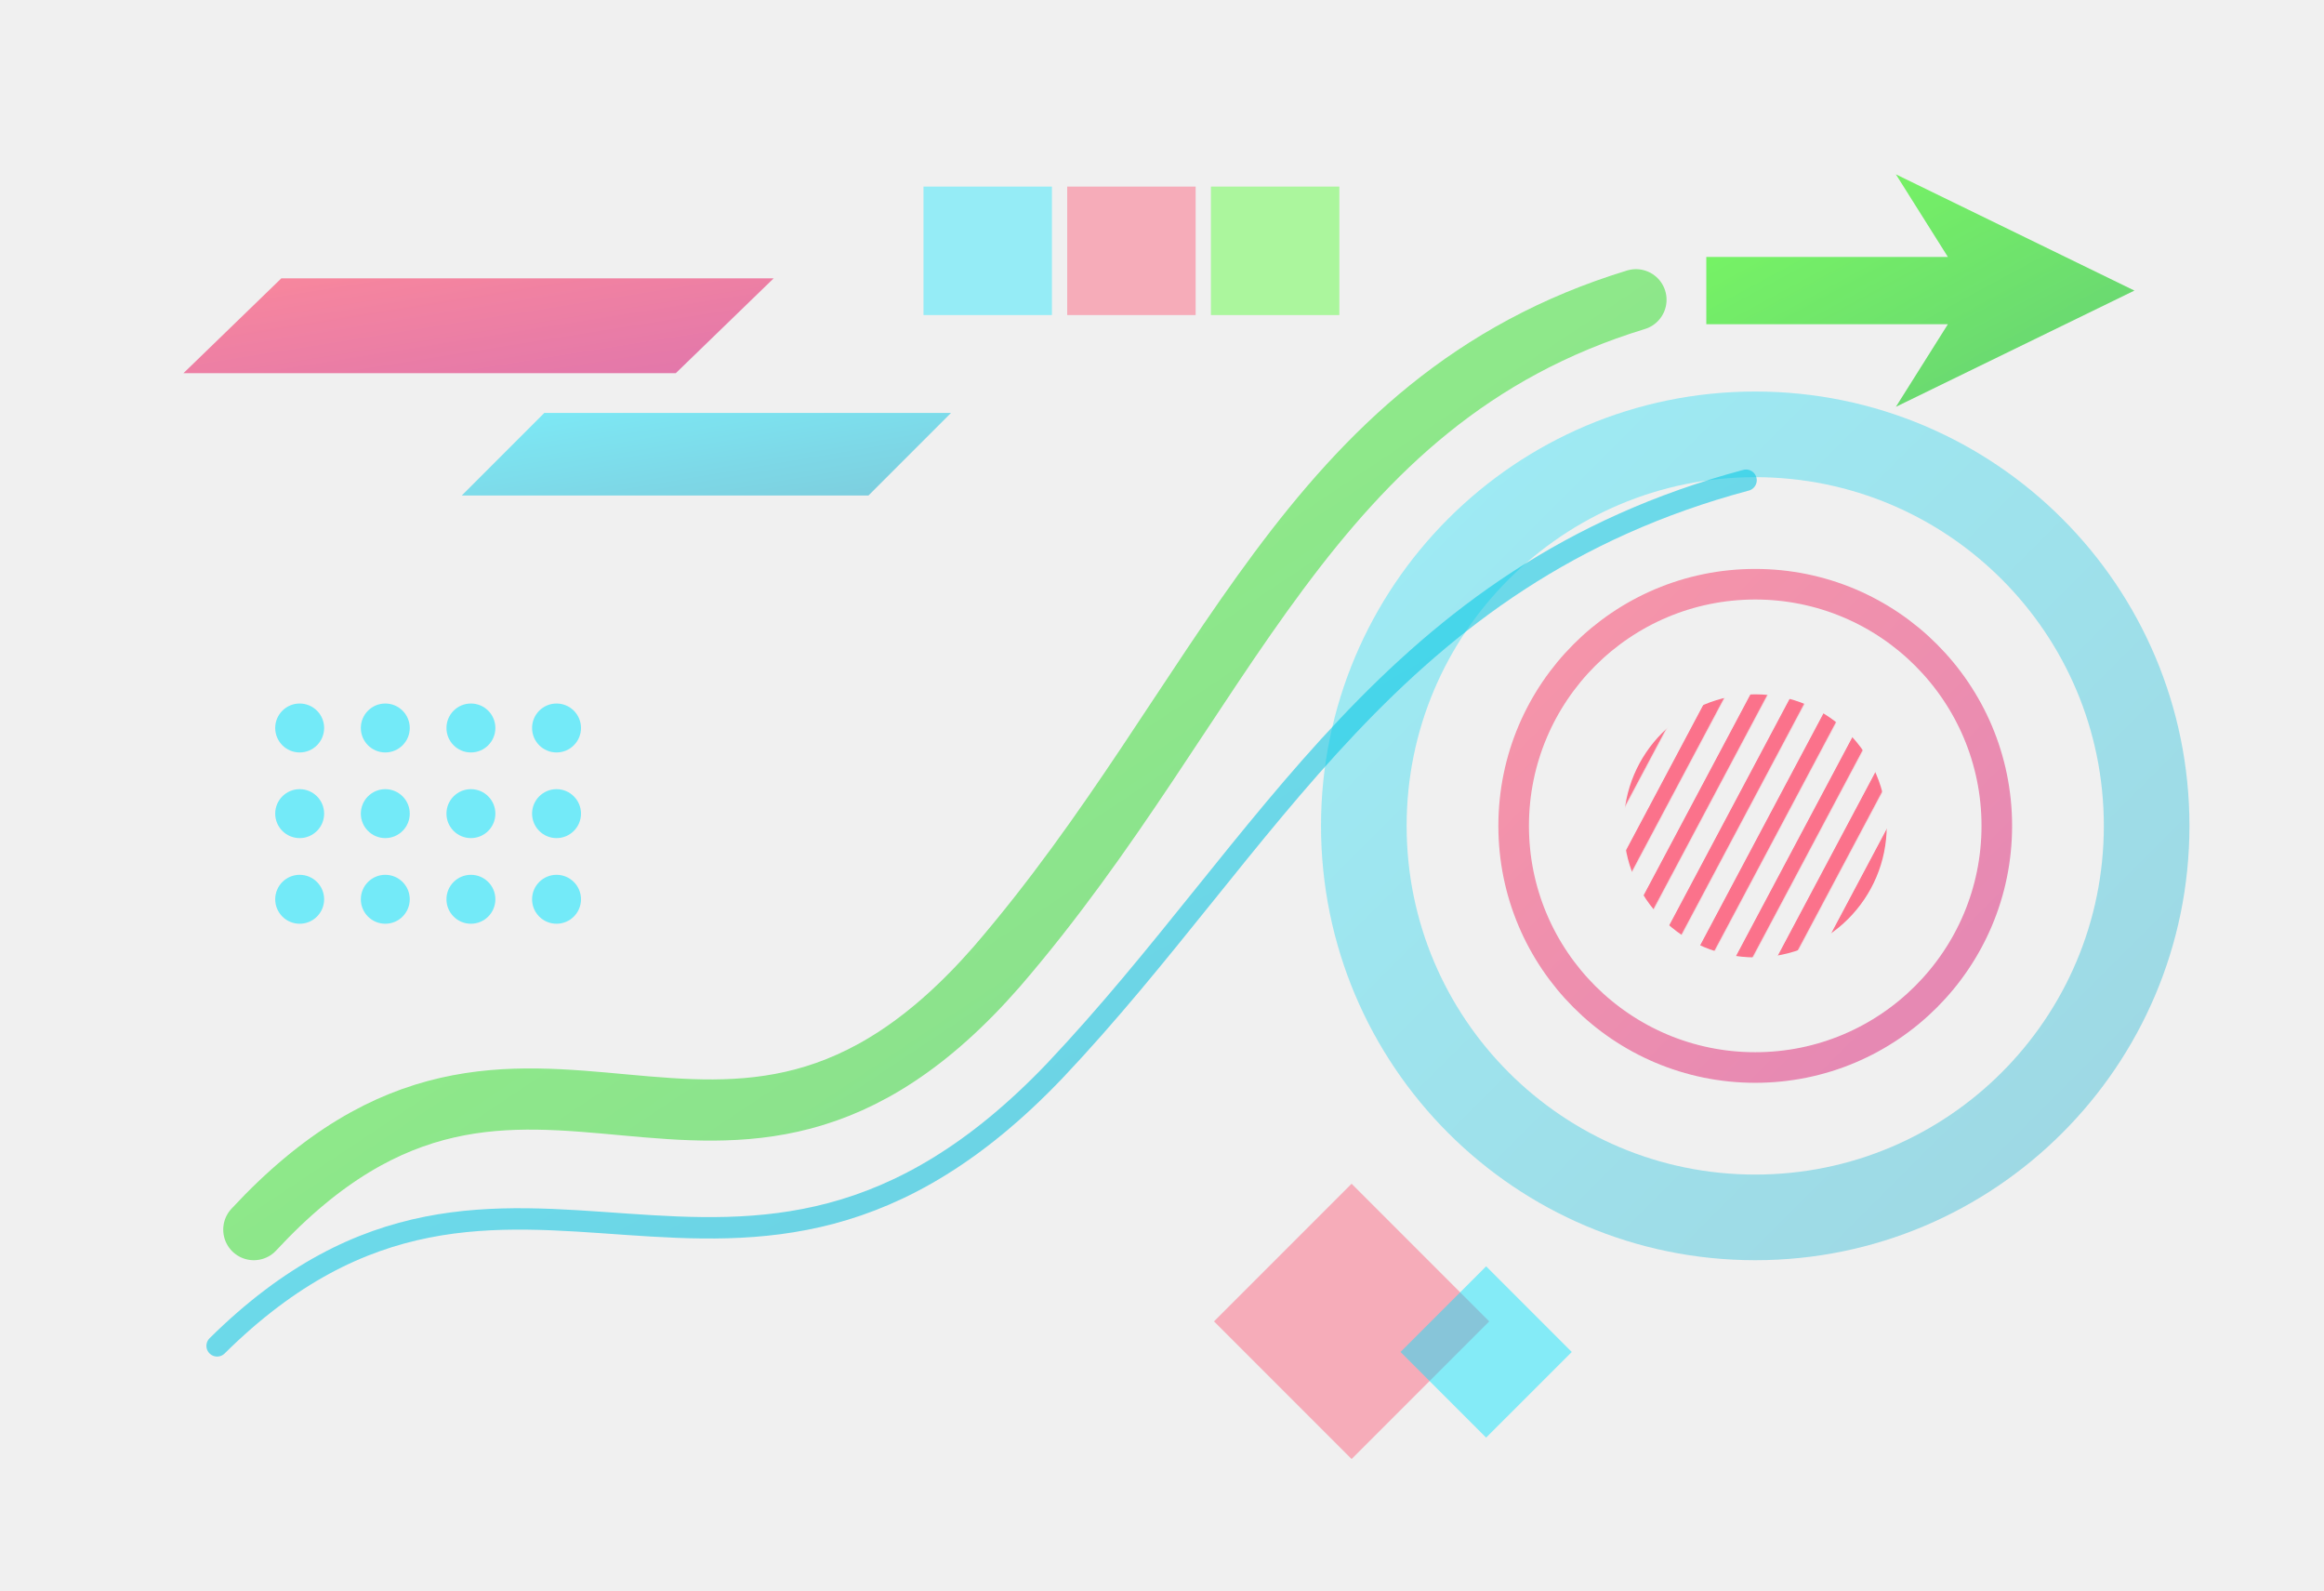
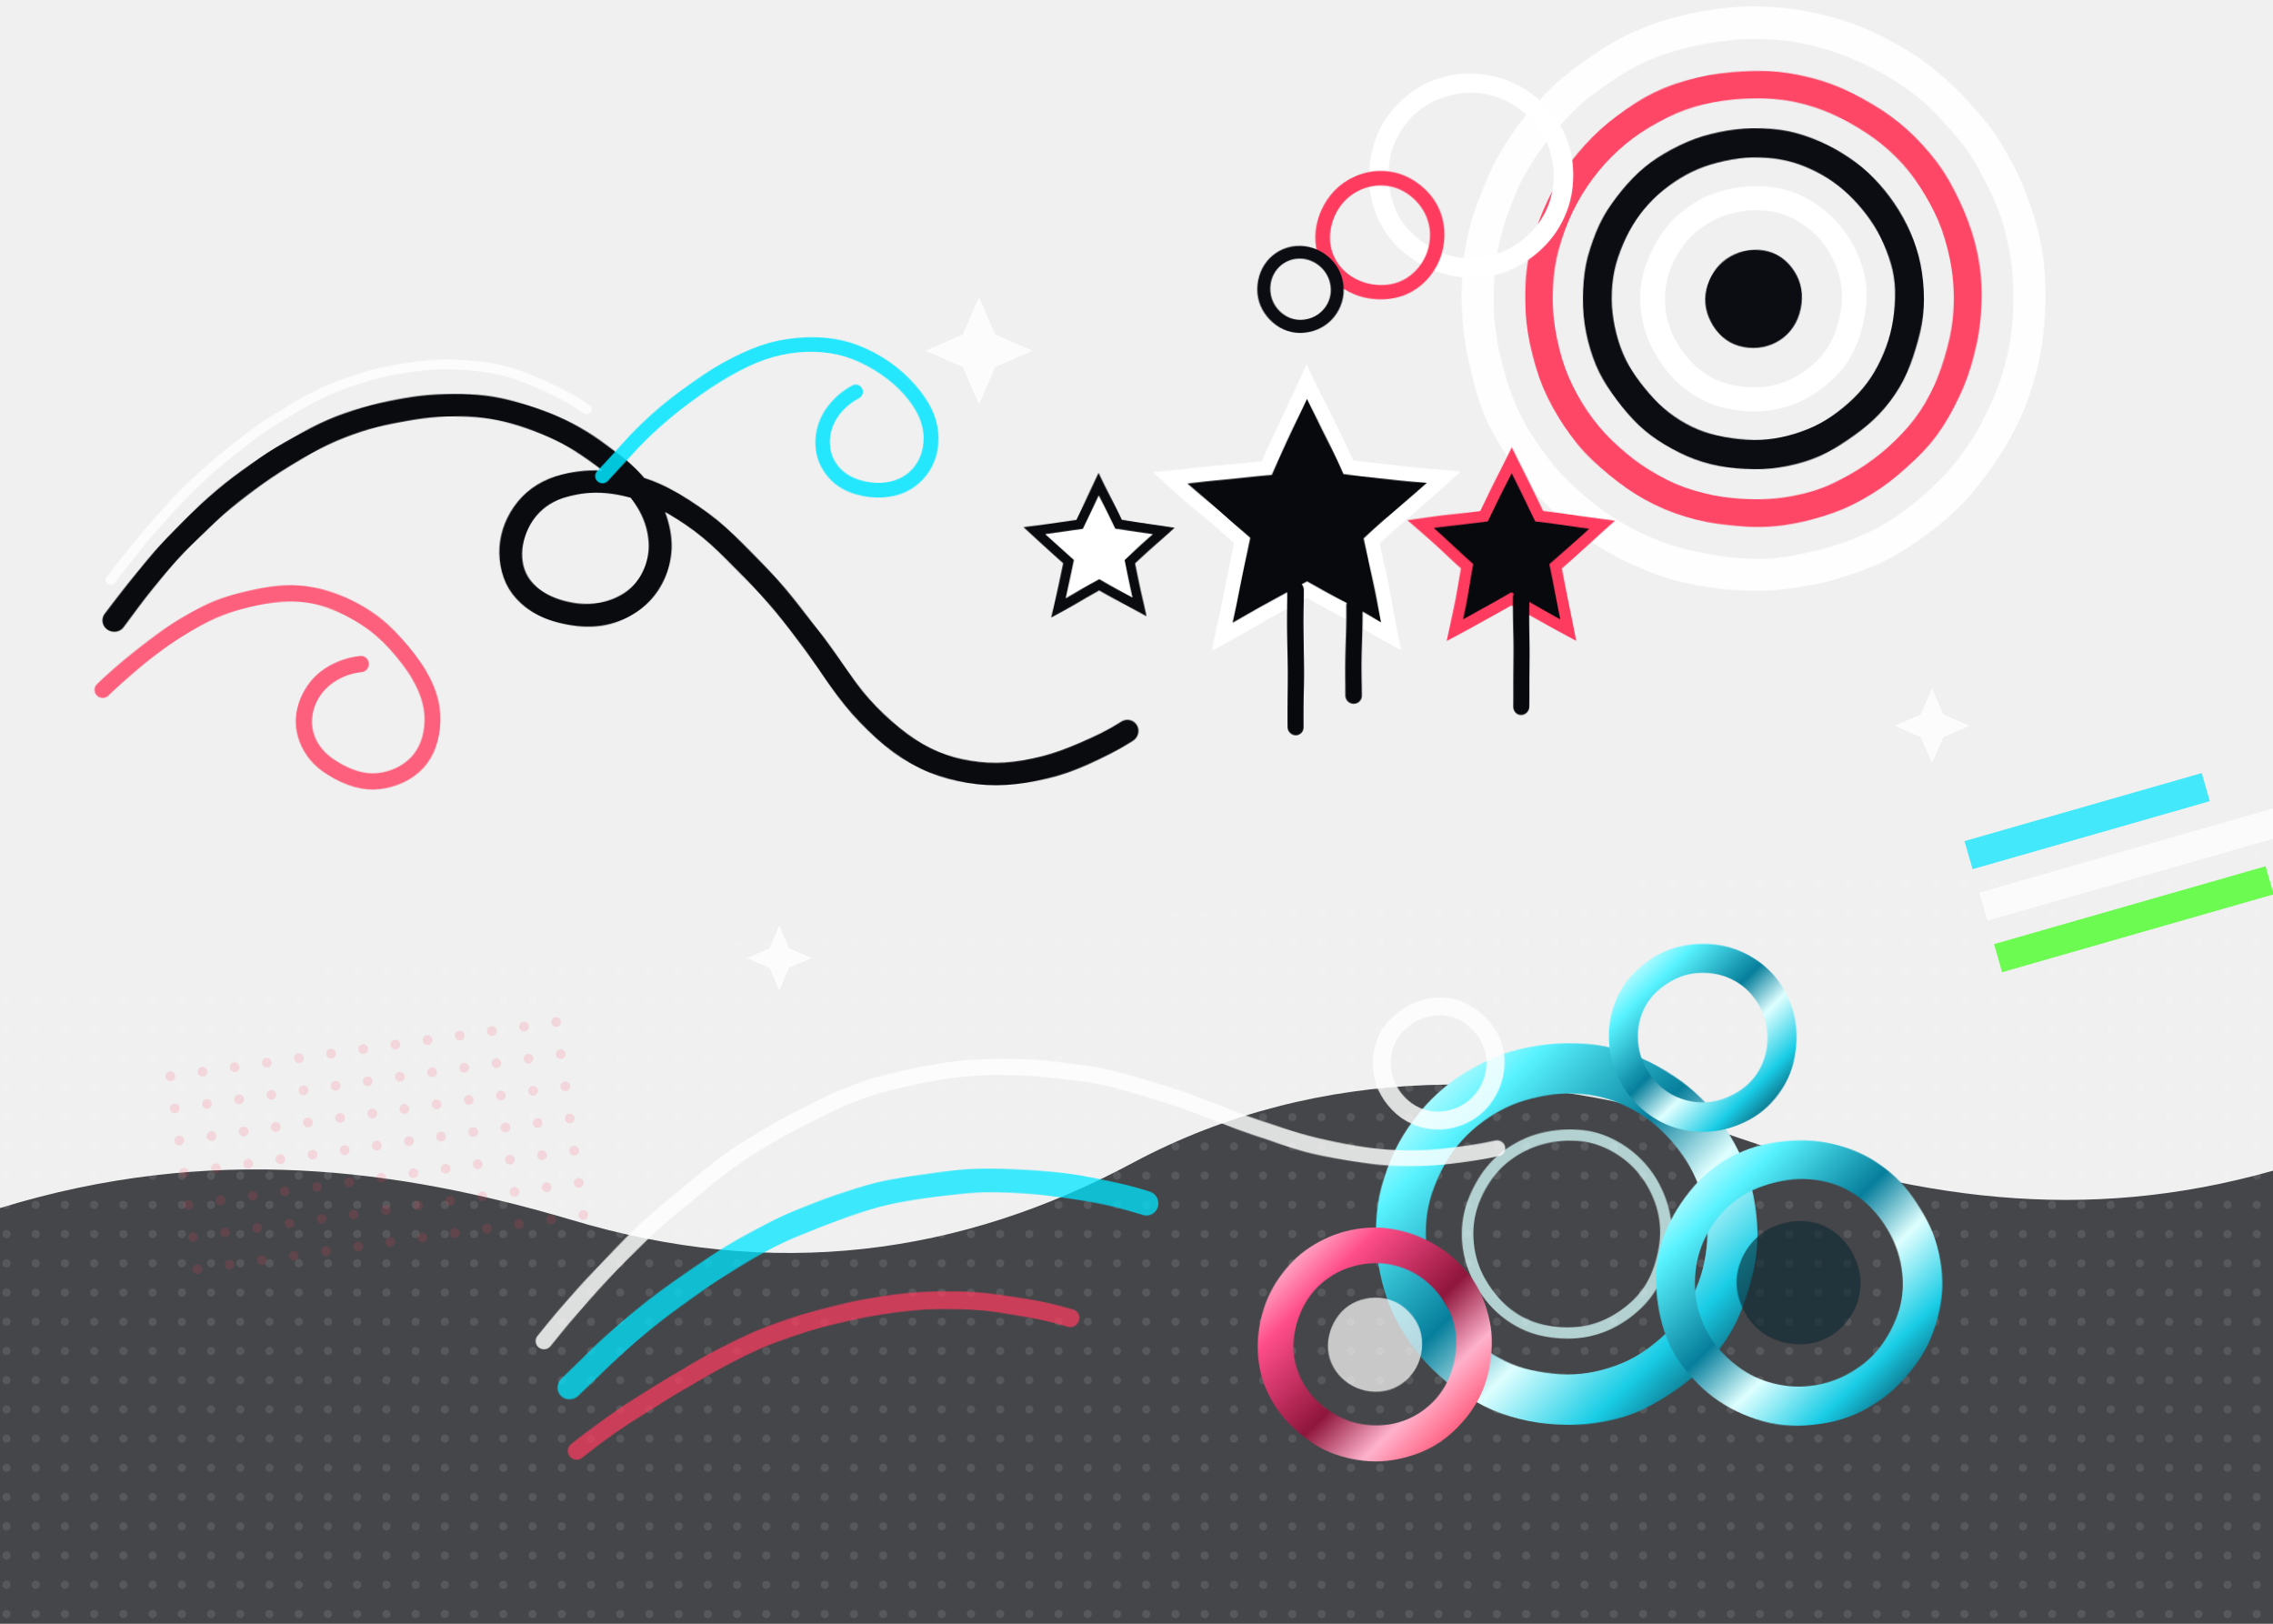
- <svg xmlns="http://www.w3.org/2000/svg" viewBox="0 0 760 520" fill="none">
+ <svg xmlns="http://www.w3.org/2000/svg" viewBox="0 0 1400 1000">
  <defs>
-     <linearGradient id="cyan" x1="0" y1="0" x2="1" y2="1">
-       <stop stop-color="#00e5ff" />
-       <stop offset="1" stop-color="#00a6c8" />
+     <linearGradient id="cyanMetal" x1="0" y1="0" x2="1" y2="1">
+       <stop offset="0" stop-color="#f5ffff" />
+       <stop offset=".18" stop-color="#58f3ff" />
+       <stop offset=".45" stop-color="#077f9c" />
+       <stop offset=".62" stop-color="#dfffff" />
+       <stop offset=".82" stop-color="#19cde6" />
+       <stop offset="1" stop-color="#053d52" />
    </linearGradient>
-     <linearGradient id="pink" x1="0" y1="0" x2="1" y2="1">
-       <stop stop-color="#ff3c5f" />
-       <stop offset="1" stop-color="#d51d7a" />
+     <linearGradient id="pinkMetal" x1="0" y1="0" x2="1" y2="1">
+       <stop offset="0" stop-color="#ffd4e3" />
+       <stop offset=".22" stop-color="#ff4d89" />
+       <stop offset=".55" stop-color="#8f163d" />
+       <stop offset=".76" stop-color="#ffb2cc" />
+       <stop offset="1" stop-color="#ff3c5f" />
    </linearGradient>
-     <linearGradient id="lime" x1="0" y1="0" x2="1" y2="1">
-       <stop stop-color="#39ff14" />
-       <stop offset="1" stop-color="#1cbd34" />
+     <linearGradient id="cyanPink" x1="0" y1="0" x2="1" y2="1">
+       <stop offset="0" stop-color="#00e5ff" />
+       <stop offset=".48" stop-color="#73f4ff" />
+       <stop offset="1" stop-color="#ff3c5f" />
    </linearGradient>
-     <pattern id="stripes" width="12" height="12" patternUnits="userSpaceOnUse" patternTransform="rotate(28)">
-       <rect width="5" height="12" fill="#ff3c5f" />
+     <pattern id="halftone" width="18" height="18" patternUnits="userSpaceOnUse">
+       <circle cx="4" cy="4" r="2.5" fill="#fff" opacity=".23" />
    </pattern>
+     <pattern id="halftonePink" width="20" height="20" patternUnits="userSpaceOnUse">
+       <circle cx="4" cy="4" r="3" fill="#ff3c5f" opacity=".32" />
+     </pattern>
+     <filter id="rough" x="-10%" y="-10%" width="120%" height="120%">
+       <feTurbulence type="fractalNoise" baseFrequency=".018" numOctaves="2" seed="7" result="n" />
+       <feDisplacementMap in="SourceGraphic" in2="n" scale="1.8" xChannelSelector="R" yChannelSelector="G" />
+     </filter>
  </defs>
-   <circle cx="574" cy="270" r="128" stroke="url(#cyan)" stroke-width="28" opacity=".34" />
-   <circle cx="574" cy="270" r="79" stroke="url(#pink)" stroke-width="10" opacity=".5" />
-   <circle cx="574" cy="270" r="43" fill="url(#stripes)" opacity=".7" />
-   <path d="M83 402C173 305 236 419 326 316C401 229 427 131 535 98" stroke="url(#lime)" stroke-width="20" stroke-linecap="round" opacity=".5" />
-   <path d="M71 440C167 345 241 459 345 350C415 276 455 188 571 157" stroke="url(#cyan)" stroke-width="7" stroke-linecap="round" opacity=".55" />
-   <path d="M92 91h161l-32 31H60z" fill="url(#pink)" opacity=".58" />
-   <path d="M178 135h133l-27 27H151z" fill="url(#cyan)" opacity=".48" />
-   <path d="M620 57l78 38-78 38 17-27h-79V84h79z" fill="url(#lime)" opacity=".65" />
-   <g fill="#00e5ff" opacity=".52">
-     <circle cx="98" cy="238" r="8" />
-     <circle cx="126" cy="238" r="8" />
-     <circle cx="154" cy="238" r="8" />
-     <circle cx="182" cy="238" r="8" />
-     <circle cx="98" cy="266" r="8" />
-     <circle cx="126" cy="266" r="8" />
-     <circle cx="154" cy="266" r="8" />
-     <circle cx="182" cy="266" r="8" />
-     <circle cx="98" cy="294" r="8" />
-     <circle cx="126" cy="294" r="8" />
-     <circle cx="154" cy="294" r="8" />
-     <circle cx="182" cy="294" r="8" />
+   <rect width="1400" height="1000" fill="none" />
+   <path d="M0 744C130 704 246 720 351 751c126 38 241 22 347-35 114-61 248-60 362-19 119 42 223 57 340 24v279H0z" fill="#05070b" opacity=".73" />
+   <path d="M0 610l1400-92v482H0z" fill="url(#halftone)" opacity=".44" />
+   <g transform="translate(1080 184)" filter="url(#rough)">
+     <circle r="170" fill="none" stroke="#fff" stroke-width="20" opacity=".92" />
+     <circle r="132" fill="none" stroke="#ff3c5f" stroke-width="17" opacity=".94" />
+     <circle r="96" fill="none" stroke="#0b0d12" stroke-width="18" />
+     <circle r="62" fill="none" stroke="#fff" stroke-width="15" />
+     <circle r="30" fill="#0b0d12" />
+     <circle cx="-174" cy="-76" r="57" fill="none" stroke="#fff" stroke-width="12" />
+     <circle cx="-230" cy="-39" r="35" fill="none" stroke="#ff3c5f" stroke-width="9" />
+     <circle cx="-279" cy="-6" r="23" fill="none" stroke="#0b0d12" stroke-width="8" />
  </g>
-   <g opacity=".38">
-     <rect x="302" y="61" width="42" height="42" fill="#00e5ff" />
-     <rect x="349" y="61" width="42" height="42" fill="#ff3c5f" />
-     <rect x="396" y="61" width="42" height="42" fill="#39ff14" />
+   <g transform="translate(805 315)" filter="url(#rough)">
+     <polygon points="0,-80 25,-27 84,-21 40,18 52,77 0,48 -52,77 -40,18 -84,-21 -25,-27" fill="#07090d" stroke="#fff" stroke-width="9" />
+     <polygon points="126,-32 143,3 182,8 153,34 161,73 126,54 91,73 99,34 70,8 109,3" fill="#07090d" stroke="#ff3c5f" stroke-width="7" />
+     <polygon points="-128,-17 -116,8 -88,12 -109,31 -103,59 -128,45 -153,59 -147,31 -168,12 -140,8" fill="#fff" stroke="#0a0b0f" stroke-width="6" />
+     <path d="M-7 48v85M29 58v55M132 53v67" stroke="#07090d" stroke-width="10" stroke-linecap="round" />
  </g>
-   <path d="M397 432l45-45 45 45-45 45z" fill="#ff3c5f" opacity=".38" />
-   <path d="M458 442l28-28 28 28-28 28z" fill="#00e5ff" opacity=".45" />
+   <g fill="none" stroke-linecap="round" filter="url(#rough)">
+     <path d="M70 382C170 244 293 217 378 286c54 43 24 104-31 91-48-11-38-68 1-78 67-18 129 62 169 119 47 67 107 75 177 32" stroke="#0a0b0f" stroke-width="14" />
+     <path d="M68 357C171 220 282 197 361 252" stroke="#fff" stroke-width="6" opacity=".82" />
+     <path d="M63 425C149 341 218 356 255 411 287 459 244 498 205 473c-32-20-17-61 17-64" stroke="#ff3c5f" stroke-width="10" opacity=".8" />
+     <path d="M371 293c73-82 131-99 179-63 45 34 18 82-21 70-29-9-30-44-2-59" stroke="#00e5ff" stroke-width="9" opacity=".85" />
+   </g>
+   <g transform="translate(965 760)" filter="url(#rough)">
+     <circle cx="0" cy="0" r="102" fill="none" stroke="url(#cyanMetal)" stroke-width="31" />
+     <circle cx="0" cy="0" r="61" fill="none" stroke="#d9ffff" stroke-width="7" opacity=".75" />
+     <circle cx="143" cy="30" r="76" fill="none" stroke="url(#cyanMetal)" stroke-width="24" />
+     <circle cx="143" cy="30" r="38" fill="#0c2732" opacity=".62" />
+     <circle cx="-118" cy="68" r="61" fill="none" stroke="url(#pinkMetal)" stroke-width="22" />
+     <circle cx="-118" cy="68" r="29" fill="#fff" opacity=".7" />
+     <circle cx="84" cy="-121" r="49" fill="none" stroke="url(#cyanMetal)" stroke-width="18" />
+     <circle cx="-79" cy="-105" r="35" fill="none" stroke="#fff" stroke-width="11" opacity=".82" />
+   </g>
+   <g fill="none" stroke-linecap="round" filter="url(#rough)">
+     <path d="M335 826c127-157 255-203 402-145 73 29 123 40 185 26" stroke="#fff" stroke-width="10" opacity=".82" />
+     <path d="M351 854c112-113 230-150 355-113" stroke="#00e5ff" stroke-width="15" opacity=".75" />
+     <path d="M355 894c111-88 212-110 304-82" stroke="#ff3c5f" stroke-width="11" opacity=".72" />
+   </g>
+   <rect x="96" y="657" width="260" height="132" fill="url(#halftonePink)" opacity=".45" transform="rotate(-8 96 657)" />
+   <g transform="translate(1210 518) rotate(-16)" opacity=".72">
+     <rect width="152" height="18" fill="#00e5ff" />
+     <rect y="33" width="213" height="18" fill="#fff" />
+     <rect y="66" width="174" height="18" fill="#39ff14" />
+   </g>
+   <g fill="#fff" opacity=".82">
+     <path d="M603 183l10 23 23 10-23 10-10 23-10-23-23-10 23-10z" />
+     <path d="M1190 424l7 16 16 7-16 7-7 16-7-16-16-7 16-7z" />
+     <path d="M480 570l6 14 14 6-14 6-6 14-6-14-14-6 14-6z" />
+   </g>
</svg>
